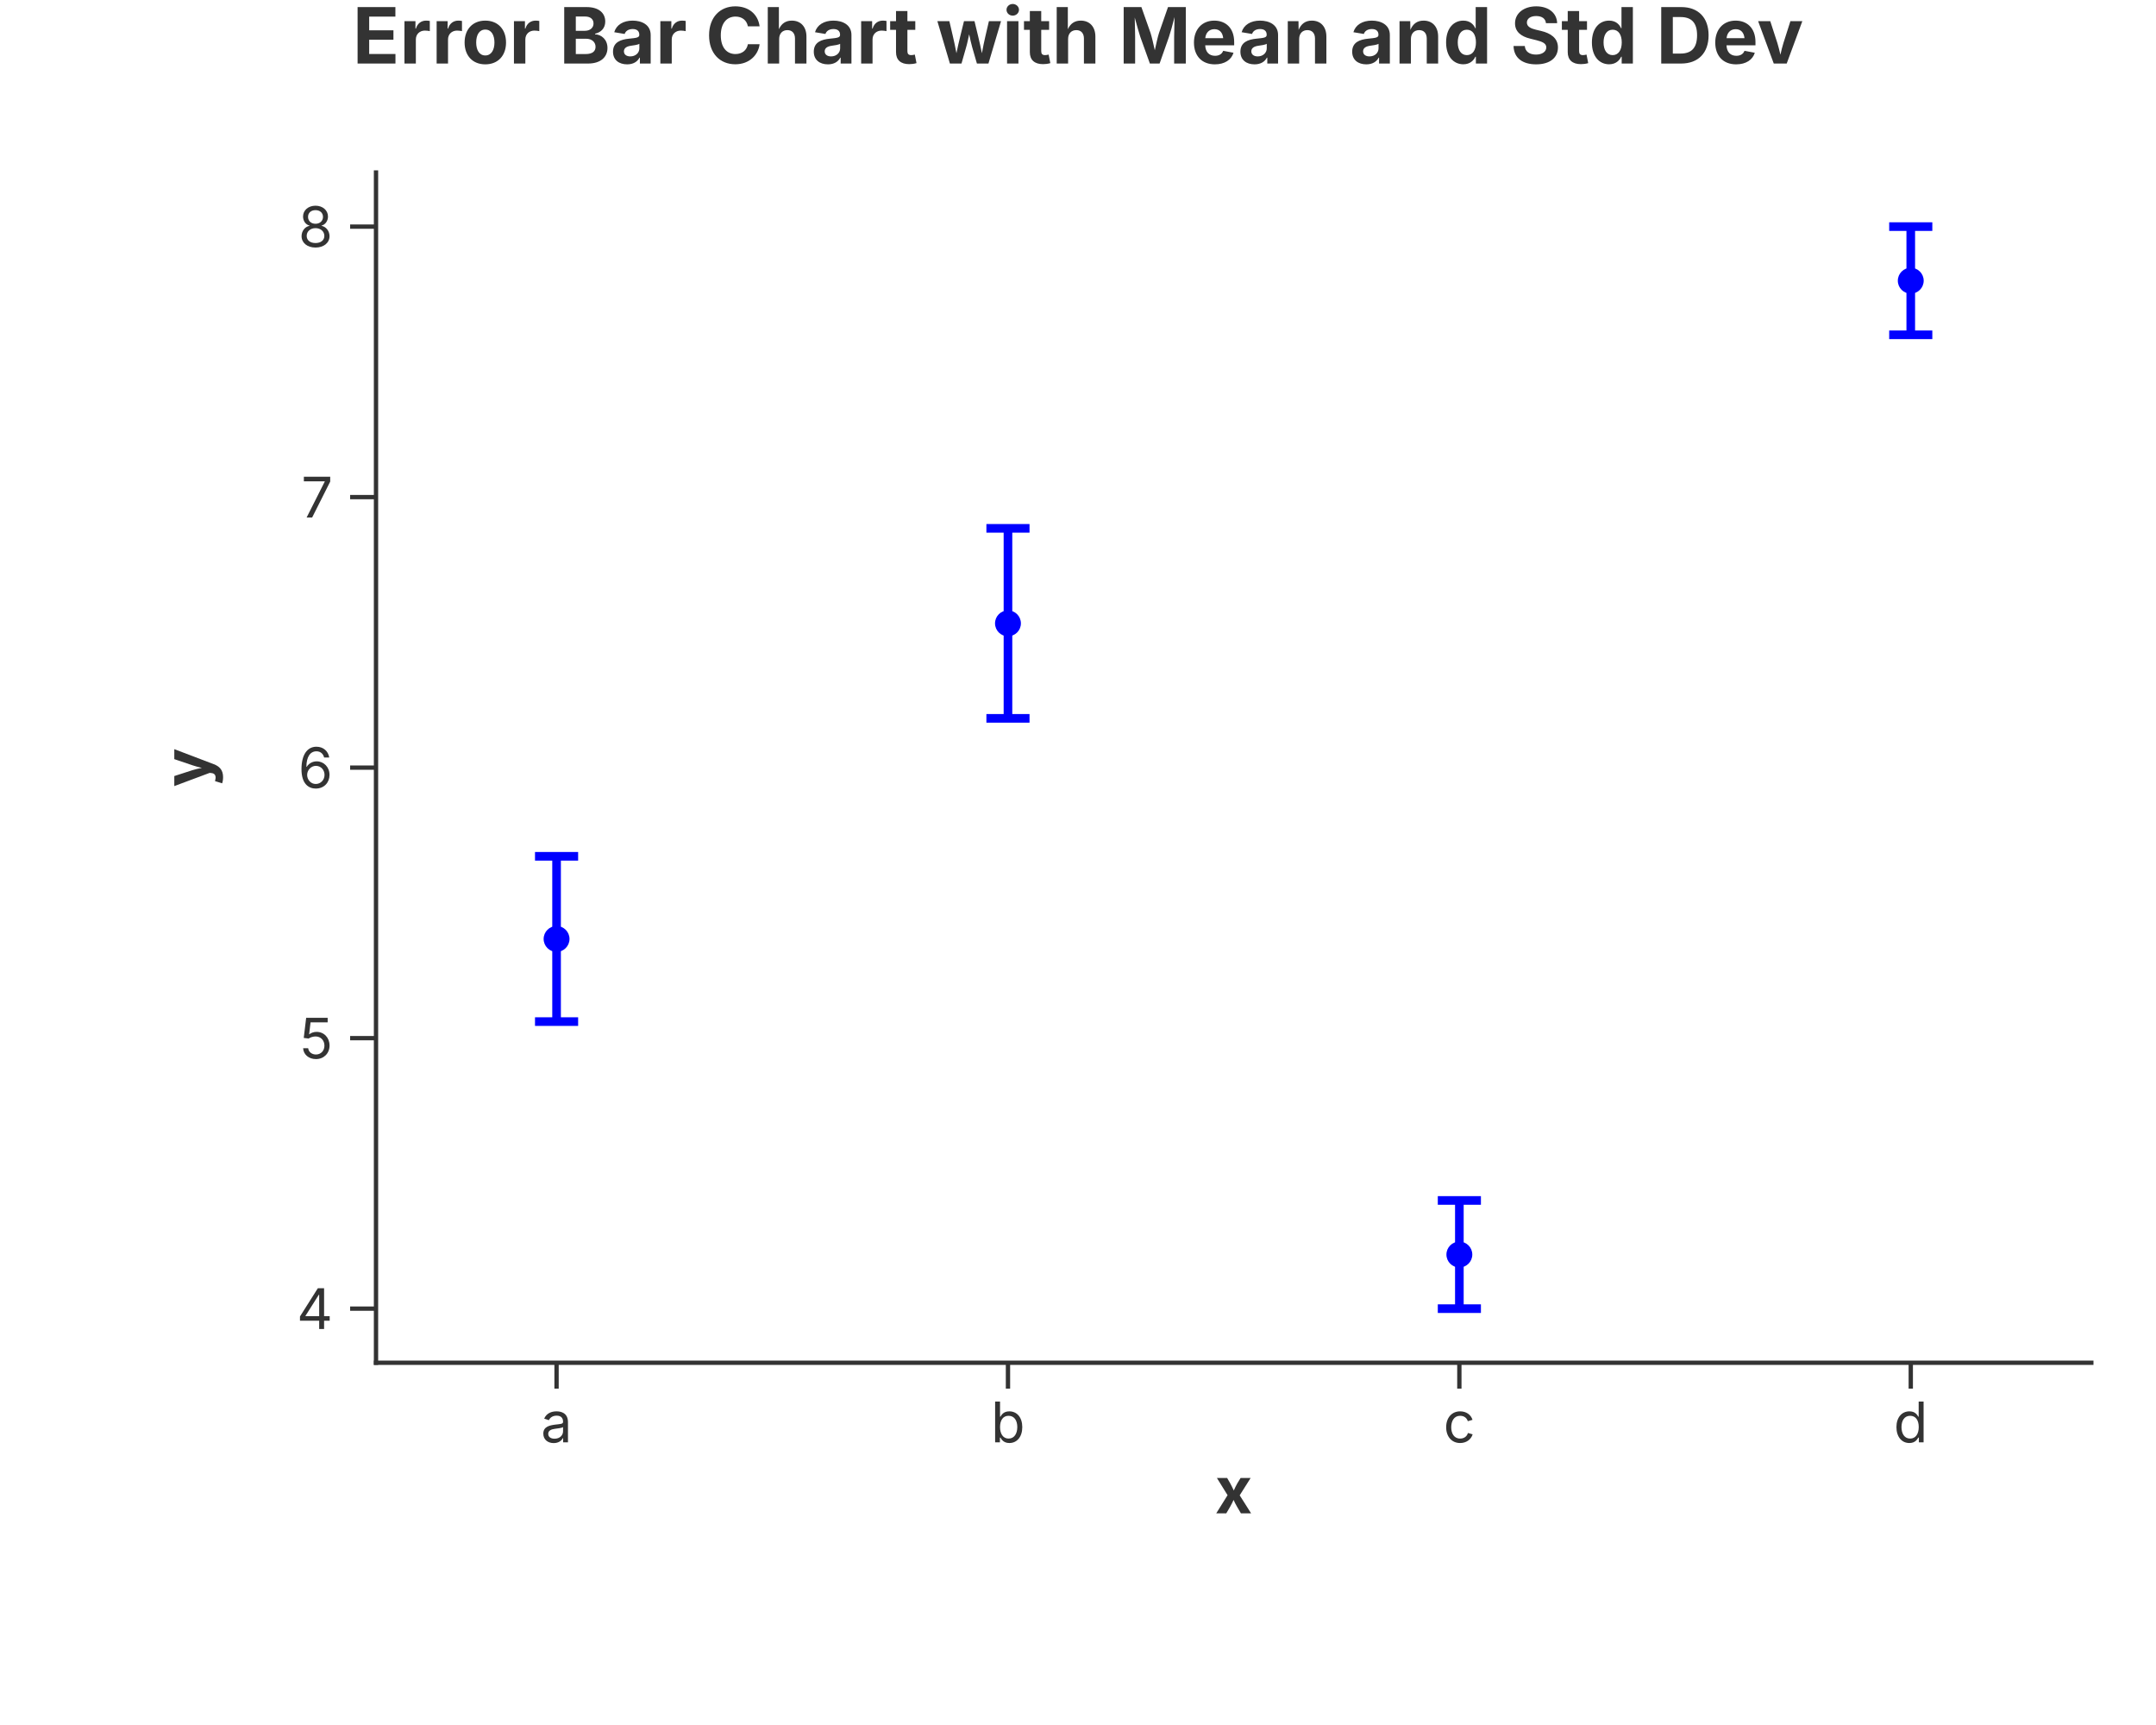
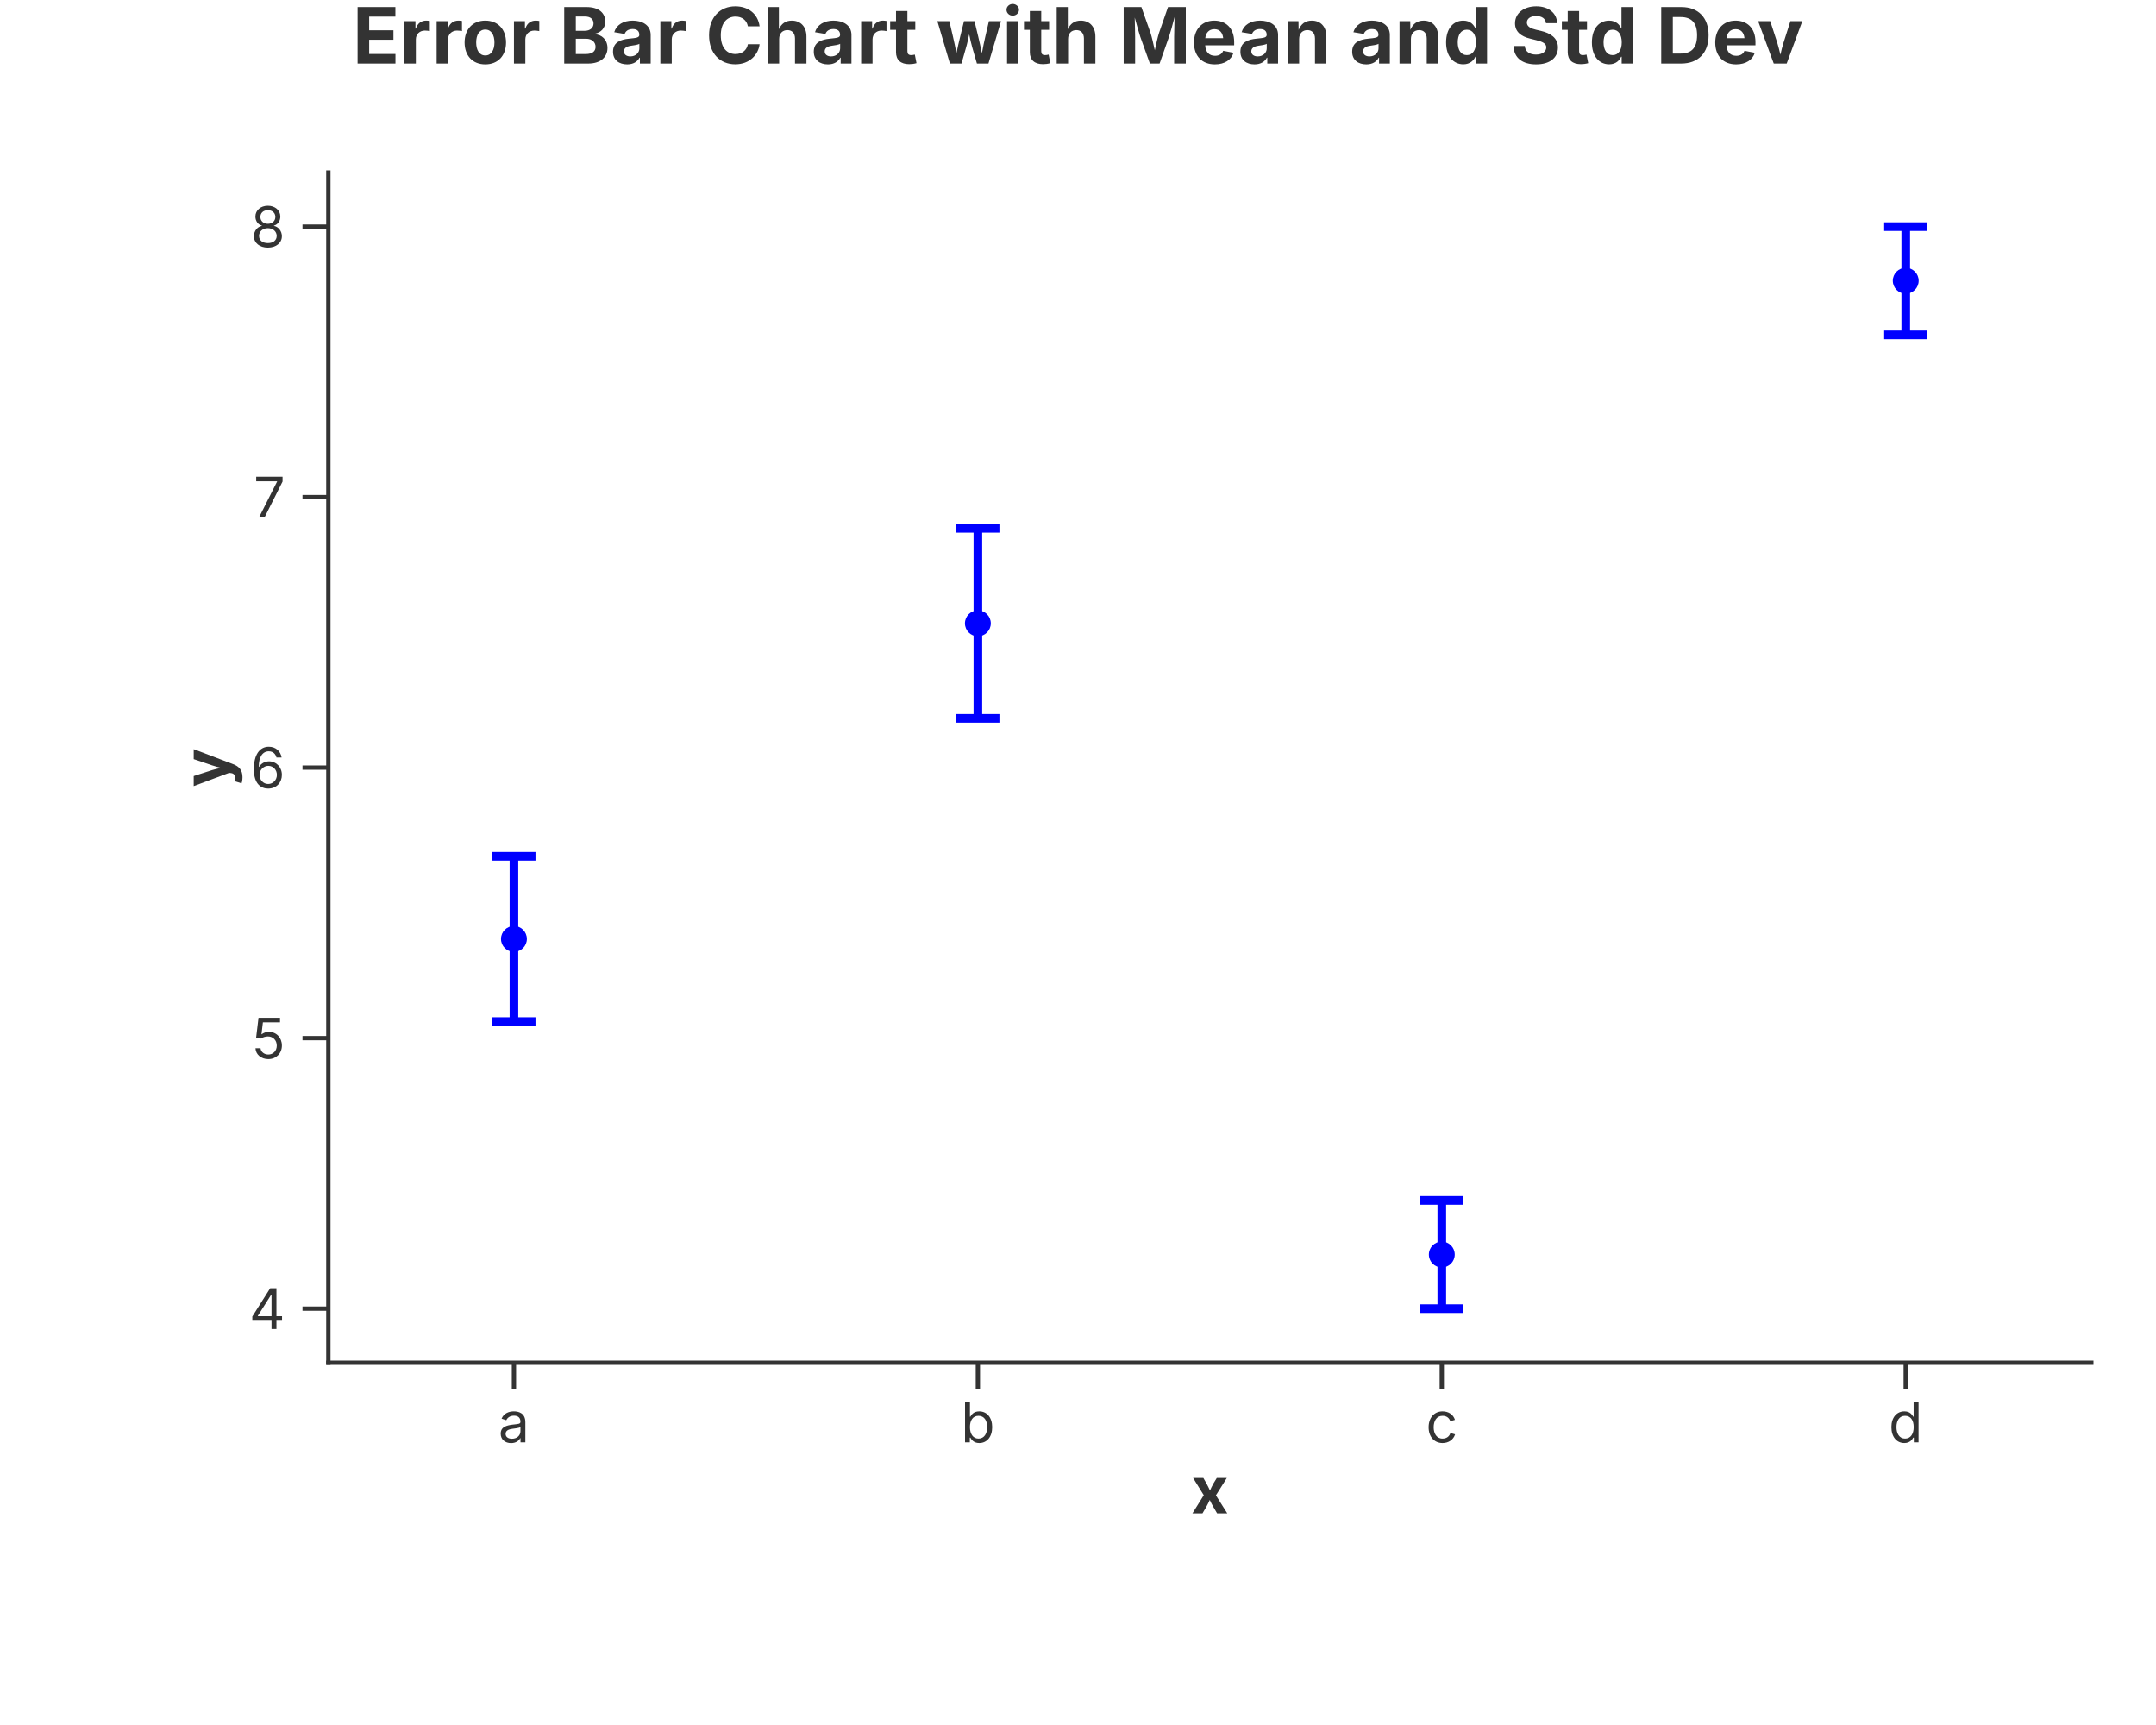
<svg xmlns="http://www.w3.org/2000/svg" width="500" height="400" viewBox="0 0 500 400">
  <rect width="100%" height="100%" fill="rgba(255,255,255,1.000)" />
  <text x="250.00" y="8.00" text-anchor="middle" dominant-baseline="middle" font-family="Inter, -apple-system, BlinkMacSystemFont, 'Segoe UI', Roboto, Helvetica, Arial, 'PingFang SC', 'Microsoft YaHei', Ubuntu, Cantarell, 'Noto Sans', sans-serif" font-size="18" fill="rgba(51,51,51,1.000)" font-weight="bold">Error Bar Chart with Mean and Std Dev</text>
-   <line x1="87.20" y1="316.00" x2="485.00" y2="316.00" stroke="rgba(51,51,51,1.000)" stroke-width="1" stroke-linecap="square" />
-   <line x1="129.07" y1="316.00" x2="129.07" y2="322.00" stroke="rgba(51,51,51,1.000)" stroke-width="1.0" />
-   <text x="129.07" y="325.00" font-size="13" font-family="Inter, -apple-system, BlinkMacSystemFont, 'Segoe UI', Roboto, Helvetica, Arial, 'PingFang SC', 'Microsoft YaHei', Ubuntu, Cantarell, 'Noto Sans', sans-serif" fill="rgba(51,51,51,1.000)" text-anchor="middle" dominant-baseline="hanging">a</text>
-   <line x1="233.76" y1="316.00" x2="233.76" y2="322.00" stroke="rgba(51,51,51,1.000)" stroke-width="1.0" />
-   <text x="233.76" y="325.00" font-size="13" font-family="Inter, -apple-system, BlinkMacSystemFont, 'Segoe UI', Roboto, Helvetica, Arial, 'PingFang SC', 'Microsoft YaHei', Ubuntu, Cantarell, 'Noto Sans', sans-serif" fill="rgba(51,51,51,1.000)" text-anchor="middle" dominant-baseline="hanging">b</text>
-   <line x1="338.44" y1="316.00" x2="338.44" y2="322.00" stroke="rgba(51,51,51,1.000)" stroke-width="1.0" />
-   <text x="338.44" y="325.00" font-size="13" font-family="Inter, -apple-system, BlinkMacSystemFont, 'Segoe UI', Roboto, Helvetica, Arial, 'PingFang SC', 'Microsoft YaHei', Ubuntu, Cantarell, 'Noto Sans', sans-serif" fill="rgba(51,51,51,1.000)" text-anchor="middle" dominant-baseline="hanging">c</text>
-   <line x1="443.13" y1="316.00" x2="443.13" y2="322.00" stroke="rgba(51,51,51,1.000)" stroke-width="1.0" />
-   <text x="443.13" y="325.00" font-size="13" font-family="Inter, -apple-system, BlinkMacSystemFont, 'Segoe UI', Roboto, Helvetica, Arial, 'PingFang SC', 'Microsoft YaHei', Ubuntu, Cantarell, 'Noto Sans', sans-serif" fill="rgba(51,51,51,1.000)" text-anchor="middle" dominant-baseline="hanging">d</text>
-   <text x="286.10" y="340.00" text-anchor="middle" font-size="15" font-family="Inter, -apple-system, BlinkMacSystemFont, 'Segoe UI', Roboto, Helvetica, Arial, 'PingFang SC', 'Microsoft YaHei', Ubuntu, Cantarell, 'Noto Sans', sans-serif" fill="rgba(51,51,51,1.000)" font-weight="bold" dominant-baseline="hanging">x</text>
-   <line x1="87.20" y1="40.00" x2="87.20" y2="316.00" stroke="rgba(51,51,51,1.000)" stroke-width="1" stroke-linecap="square" />
-   <line x1="87.20" y1="303.45" x2="81.20" y2="303.45" stroke="rgba(51,51,51,1.000)" stroke-width="1.0" />
-   <text x="77.20" y="303.45" font-size="13" font-family="Inter, -apple-system, BlinkMacSystemFont, 'Segoe UI', Roboto, Helvetica, Arial, 'PingFang SC', 'Microsoft YaHei', Ubuntu, Cantarell, 'Noto Sans', sans-serif" fill="rgba(51,51,51,1.000)" text-anchor="end" dominant-baseline="central">4</text>
-   <line x1="87.20" y1="240.73" x2="81.20" y2="240.73" stroke="rgba(51,51,51,1.000)" stroke-width="1.0" />
-   <text x="77.20" y="240.73" font-size="13" font-family="Inter, -apple-system, BlinkMacSystemFont, 'Segoe UI', Roboto, Helvetica, Arial, 'PingFang SC', 'Microsoft YaHei', Ubuntu, Cantarell, 'Noto Sans', sans-serif" fill="rgba(51,51,51,1.000)" text-anchor="end" dominant-baseline="central">5</text>
-   <line x1="87.20" y1="178.00" x2="81.20" y2="178.00" stroke="rgba(51,51,51,1.000)" stroke-width="1.0" />
-   <text x="77.20" y="178.00" font-size="13" font-family="Inter, -apple-system, BlinkMacSystemFont, 'Segoe UI', Roboto, Helvetica, Arial, 'PingFang SC', 'Microsoft YaHei', Ubuntu, Cantarell, 'Noto Sans', sans-serif" fill="rgba(51,51,51,1.000)" text-anchor="end" dominant-baseline="central">6</text>
-   <line x1="87.20" y1="115.27" x2="81.20" y2="115.27" stroke="rgba(51,51,51,1.000)" stroke-width="1.0" />
-   <text x="77.20" y="115.27" font-size="13" font-family="Inter, -apple-system, BlinkMacSystemFont, 'Segoe UI', Roboto, Helvetica, Arial, 'PingFang SC', 'Microsoft YaHei', Ubuntu, Cantarell, 'Noto Sans', sans-serif" fill="rgba(51,51,51,1.000)" text-anchor="end" dominant-baseline="central">7</text>
-   <line x1="87.20" y1="52.55" x2="81.20" y2="52.55" stroke="rgba(51,51,51,1.000)" stroke-width="1.0" />
-   <text x="77.20" y="52.55" font-size="13" font-family="Inter, -apple-system, BlinkMacSystemFont, 'Segoe UI', Roboto, Helvetica, Arial, 'PingFang SC', 'Microsoft YaHei', Ubuntu, Cantarell, 'Noto Sans', sans-serif" fill="rgba(51,51,51,1.000)" text-anchor="end" dominant-baseline="central">8</text>
-   <text x="43.00" y="178.00" text-anchor="middle" font-size="15" font-family="Inter, -apple-system, BlinkMacSystemFont, 'Segoe UI', Roboto, Helvetica, Arial, 'PingFang SC', 'Microsoft YaHei', Ubuntu, Cantarell, 'Noto Sans', sans-serif" fill="rgba(51,51,51,1.000)" font-weight="bold" transform="rotate(-90, 43.00, 178.00)" dominant-baseline="middle">y</text>
+   <line x1="76.15" y1="316.00" x2="485.00" y2="316.00" stroke="rgba(51,51,51,1.000)" stroke-width="1" stroke-linecap="square" />
+   <line x1="119.19" y1="316.00" x2="119.19" y2="322.00" stroke="rgba(51,51,51,1.000)" stroke-width="1.0" />
+   <text x="119.19" y="325.00" font-size="13" font-family="Inter, -apple-system, BlinkMacSystemFont, 'Segoe UI', Roboto, Helvetica, Arial, 'PingFang SC', 'Microsoft YaHei', Ubuntu, Cantarell, 'Noto Sans', sans-serif" fill="rgba(51,51,51,1.000)" text-anchor="middle" dominant-baseline="hanging">a</text>
+   <line x1="226.78" y1="316.00" x2="226.78" y2="322.00" stroke="rgba(51,51,51,1.000)" stroke-width="1.0" />
+   <text x="226.78" y="325.00" font-size="13" font-family="Inter, -apple-system, BlinkMacSystemFont, 'Segoe UI', Roboto, Helvetica, Arial, 'PingFang SC', 'Microsoft YaHei', Ubuntu, Cantarell, 'Noto Sans', sans-serif" fill="rgba(51,51,51,1.000)" text-anchor="middle" dominant-baseline="hanging">b</text>
+   <line x1="334.37" y1="316.00" x2="334.37" y2="322.00" stroke="rgba(51,51,51,1.000)" stroke-width="1.0" />
+   <text x="334.37" y="325.00" font-size="13" font-family="Inter, -apple-system, BlinkMacSystemFont, 'Segoe UI', Roboto, Helvetica, Arial, 'PingFang SC', 'Microsoft YaHei', Ubuntu, Cantarell, 'Noto Sans', sans-serif" fill="rgba(51,51,51,1.000)" text-anchor="middle" dominant-baseline="hanging">c</text>
+   <line x1="441.96" y1="316.00" x2="441.96" y2="322.00" stroke="rgba(51,51,51,1.000)" stroke-width="1.0" />
+   <text x="441.96" y="325.00" font-size="13" font-family="Inter, -apple-system, BlinkMacSystemFont, 'Segoe UI', Roboto, Helvetica, Arial, 'PingFang SC', 'Microsoft YaHei', Ubuntu, Cantarell, 'Noto Sans', sans-serif" fill="rgba(51,51,51,1.000)" text-anchor="middle" dominant-baseline="hanging">d</text>
+   <text x="280.58" y="340.00" text-anchor="middle" font-size="15" font-family="Inter, -apple-system, BlinkMacSystemFont, 'Segoe UI', Roboto, Helvetica, Arial, 'PingFang SC', 'Microsoft YaHei', Ubuntu, Cantarell, 'Noto Sans', sans-serif" fill="rgba(51,51,51,1.000)" font-weight="bold" dominant-baseline="hanging">x</text>
+   <line x1="76.15" y1="40.00" x2="76.15" y2="316.00" stroke="rgba(51,51,51,1.000)" stroke-width="1" stroke-linecap="square" />
+   <line x1="76.15" y1="303.45" x2="70.15" y2="303.45" stroke="rgba(51,51,51,1.000)" stroke-width="1.0" />
+   <text x="66.15" y="303.45" font-size="13" font-family="Inter, -apple-system, BlinkMacSystemFont, 'Segoe UI', Roboto, Helvetica, Arial, 'PingFang SC', 'Microsoft YaHei', Ubuntu, Cantarell, 'Noto Sans', sans-serif" fill="rgba(51,51,51,1.000)" text-anchor="end" dominant-baseline="central">4</text>
+   <line x1="76.15" y1="240.73" x2="70.15" y2="240.73" stroke="rgba(51,51,51,1.000)" stroke-width="1.0" />
+   <text x="66.15" y="240.73" font-size="13" font-family="Inter, -apple-system, BlinkMacSystemFont, 'Segoe UI', Roboto, Helvetica, Arial, 'PingFang SC', 'Microsoft YaHei', Ubuntu, Cantarell, 'Noto Sans', sans-serif" fill="rgba(51,51,51,1.000)" text-anchor="end" dominant-baseline="central">5</text>
+   <line x1="76.15" y1="178.00" x2="70.15" y2="178.00" stroke="rgba(51,51,51,1.000)" stroke-width="1.0" />
+   <text x="66.15" y="178.00" font-size="13" font-family="Inter, -apple-system, BlinkMacSystemFont, 'Segoe UI', Roboto, Helvetica, Arial, 'PingFang SC', 'Microsoft YaHei', Ubuntu, Cantarell, 'Noto Sans', sans-serif" fill="rgba(51,51,51,1.000)" text-anchor="end" dominant-baseline="central">6</text>
+   <line x1="76.15" y1="115.27" x2="70.15" y2="115.27" stroke="rgba(51,51,51,1.000)" stroke-width="1.0" />
+   <text x="66.15" y="115.27" font-size="13" font-family="Inter, -apple-system, BlinkMacSystemFont, 'Segoe UI', Roboto, Helvetica, Arial, 'PingFang SC', 'Microsoft YaHei', Ubuntu, Cantarell, 'Noto Sans', sans-serif" fill="rgba(51,51,51,1.000)" text-anchor="end" dominant-baseline="central">7</text>
+   <line x1="76.15" y1="52.55" x2="70.15" y2="52.55" stroke="rgba(51,51,51,1.000)" stroke-width="1.0" />
+   <text x="66.15" y="52.55" font-size="13" font-family="Inter, -apple-system, BlinkMacSystemFont, 'Segoe UI', Roboto, Helvetica, Arial, 'PingFang SC', 'Microsoft YaHei', Ubuntu, Cantarell, 'Noto Sans', sans-serif" fill="rgba(51,51,51,1.000)" text-anchor="end" dominant-baseline="central">8</text>
+   <text x="47.50" y="178.00" text-anchor="middle" font-size="15" font-family="Inter, -apple-system, BlinkMacSystemFont, 'Segoe UI', Roboto, Helvetica, Arial, 'PingFang SC', 'Microsoft YaHei', Ubuntu, Cantarell, 'Noto Sans', sans-serif" fill="rgba(51,51,51,1.000)" font-weight="bold" transform="rotate(-90, 47.50, 178.00)" dominant-baseline="middle">y</text>
  <defs>
    <clipPath id="plot-clip-area">
-       <rect x="87.200" y="40.000" width="397.800" height="276.000" />
+       <rect x="76.150" y="40.000" width="408.850" height="276.000" />
    </clipPath>
  </defs>
-   <line x1="129.074" y1="236.891" x2="129.074" y2="198.564" stroke="rgba(0,0,255,1.000)" stroke-width="2.000" />
-   <line x1="124.074" y1="236.891" x2="134.074" y2="236.891" stroke="rgba(0,0,255,1.000)" stroke-width="2.000" />
-   <line x1="124.074" y1="198.564" x2="134.074" y2="198.564" stroke="rgba(0,0,255,1.000)" stroke-width="2.000" />
-   <circle cx="129.074" cy="217.727" r="3.000" fill="rgba(0,0,255,1.000)" stroke="rgba(0,0,255,1.000)" stroke-width="0.000" fill-opacity="1.000" stroke-opacity="1.000" clip-path="url(#plot-clip-area)" />
-   <line x1="233.758" y1="166.575" x2="233.758" y2="122.516" stroke="rgba(0,0,255,1.000)" stroke-width="2.000" />
-   <line x1="228.758" y1="166.575" x2="238.758" y2="166.575" stroke="rgba(0,0,255,1.000)" stroke-width="2.000" />
-   <line x1="228.758" y1="122.516" x2="238.758" y2="122.516" stroke="rgba(0,0,255,1.000)" stroke-width="2.000" />
-   <circle cx="233.758" cy="144.545" r="3.000" fill="rgba(0,0,255,1.000)" stroke="rgba(0,0,255,1.000)" stroke-width="0.000" fill-opacity="1.000" stroke-opacity="1.000" clip-path="url(#plot-clip-area)" />
-   <line x1="338.442" y1="303.455" x2="338.442" y2="278.364" stroke="rgba(0,0,255,1.000)" stroke-width="2.000" />
-   <line x1="333.442" y1="303.455" x2="343.442" y2="303.455" stroke="rgba(0,0,255,1.000)" stroke-width="2.000" />
-   <line x1="333.442" y1="278.364" x2="343.442" y2="278.364" stroke="rgba(0,0,255,1.000)" stroke-width="2.000" />
-   <circle cx="338.442" cy="290.909" r="3.000" fill="rgba(0,0,255,1.000)" stroke="rgba(0,0,255,1.000)" stroke-width="0.000" fill-opacity="1.000" stroke-opacity="1.000" clip-path="url(#plot-clip-area)" />
-   <line x1="443.126" y1="77.636" x2="443.126" y2="52.545" stroke="rgba(0,0,255,1.000)" stroke-width="2.000" />
-   <line x1="438.126" y1="77.636" x2="448.126" y2="77.636" stroke="rgba(0,0,255,1.000)" stroke-width="2.000" />
-   <line x1="438.126" y1="52.545" x2="448.126" y2="52.545" stroke="rgba(0,0,255,1.000)" stroke-width="2.000" />
-   <circle cx="443.126" cy="65.091" r="3.000" fill="rgba(0,0,255,1.000)" stroke="rgba(0,0,255,1.000)" stroke-width="0.000" fill-opacity="1.000" stroke-opacity="1.000" clip-path="url(#plot-clip-area)" />
+   <line x1="119.187" y1="236.891" x2="119.187" y2="198.564" stroke="rgba(0,0,255,1.000)" stroke-width="2.000" stroke-opacity="1.000" />
+   <line x1="114.187" y1="236.891" x2="124.187" y2="236.891" stroke="rgba(0,0,255,1.000)" stroke-width="2.000" stroke-opacity="1.000" />
+   <line x1="114.187" y1="198.564" x2="124.187" y2="198.564" stroke="rgba(0,0,255,1.000)" stroke-width="2.000" stroke-opacity="1.000" />
+   <circle cx="119.187" cy="217.727" r="3.000" fill="rgba(0,0,255,1.000)" stroke="rgba(0,0,255,1.000)" stroke-width="0.000" fill-opacity="1.000" stroke-opacity="1.000" clip-path="url(#plot-clip-area)" />
+   <line x1="226.779" y1="166.575" x2="226.779" y2="122.516" stroke="rgba(0,0,255,1.000)" stroke-width="2.000" stroke-opacity="1.000" />
+   <line x1="221.779" y1="166.575" x2="231.779" y2="166.575" stroke="rgba(0,0,255,1.000)" stroke-width="2.000" stroke-opacity="1.000" />
+   <line x1="221.779" y1="122.516" x2="231.779" y2="122.516" stroke="rgba(0,0,255,1.000)" stroke-width="2.000" stroke-opacity="1.000" />
+   <circle cx="226.779" cy="144.545" r="3.000" fill="rgba(0,0,255,1.000)" stroke="rgba(0,0,255,1.000)" stroke-width="0.000" fill-opacity="1.000" stroke-opacity="1.000" clip-path="url(#plot-clip-area)" />
+   <line x1="334.371" y1="303.455" x2="334.371" y2="278.364" stroke="rgba(0,0,255,1.000)" stroke-width="2.000" stroke-opacity="1.000" />
+   <line x1="329.371" y1="303.455" x2="339.371" y2="303.455" stroke="rgba(0,0,255,1.000)" stroke-width="2.000" stroke-opacity="1.000" />
+   <line x1="329.371" y1="278.364" x2="339.371" y2="278.364" stroke="rgba(0,0,255,1.000)" stroke-width="2.000" stroke-opacity="1.000" />
+   <circle cx="334.371" cy="290.909" r="3.000" fill="rgba(0,0,255,1.000)" stroke="rgba(0,0,255,1.000)" stroke-width="0.000" fill-opacity="1.000" stroke-opacity="1.000" clip-path="url(#plot-clip-area)" />
+   <line x1="441.963" y1="77.636" x2="441.963" y2="52.545" stroke="rgba(0,0,255,1.000)" stroke-width="2.000" stroke-opacity="1.000" />
+   <line x1="436.963" y1="77.636" x2="446.963" y2="77.636" stroke="rgba(0,0,255,1.000)" stroke-width="2.000" stroke-opacity="1.000" />
+   <line x1="436.963" y1="52.545" x2="446.963" y2="52.545" stroke="rgba(0,0,255,1.000)" stroke-width="2.000" stroke-opacity="1.000" />
+   <circle cx="441.963" cy="65.091" r="3.000" fill="rgba(0,0,255,1.000)" stroke="rgba(0,0,255,1.000)" stroke-width="0.000" fill-opacity="1.000" stroke-opacity="1.000" clip-path="url(#plot-clip-area)" />
</svg>
